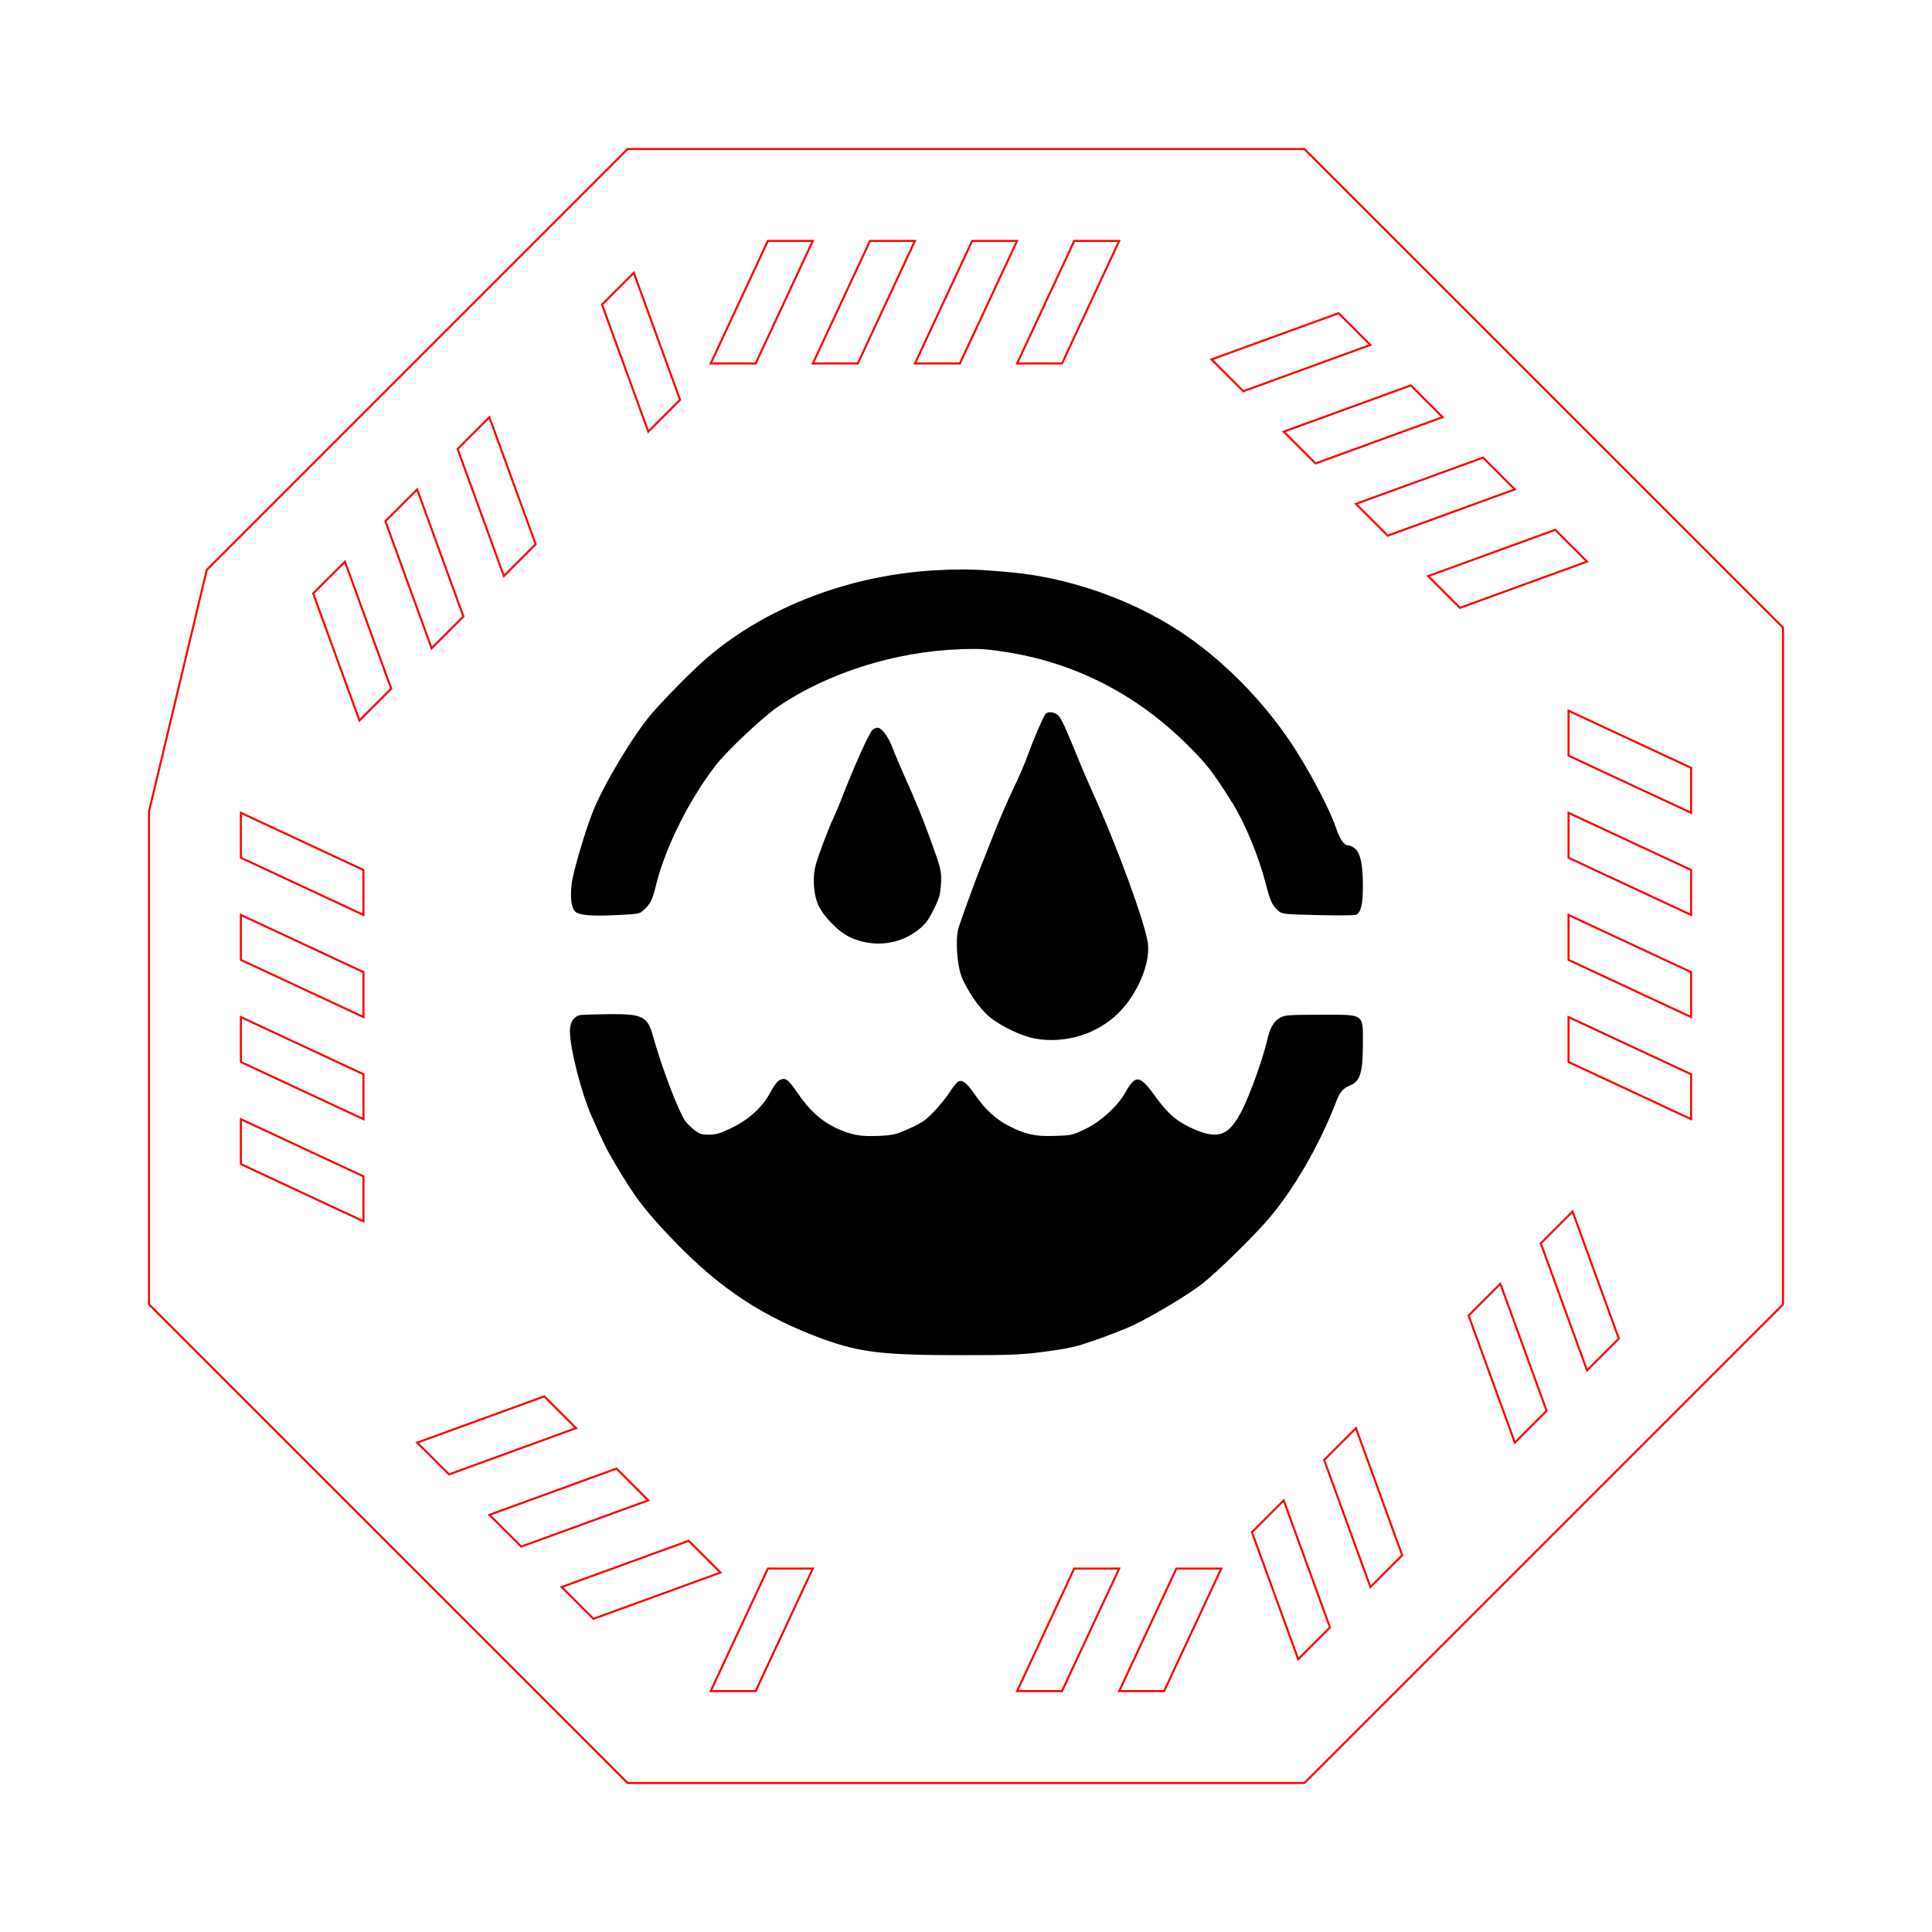
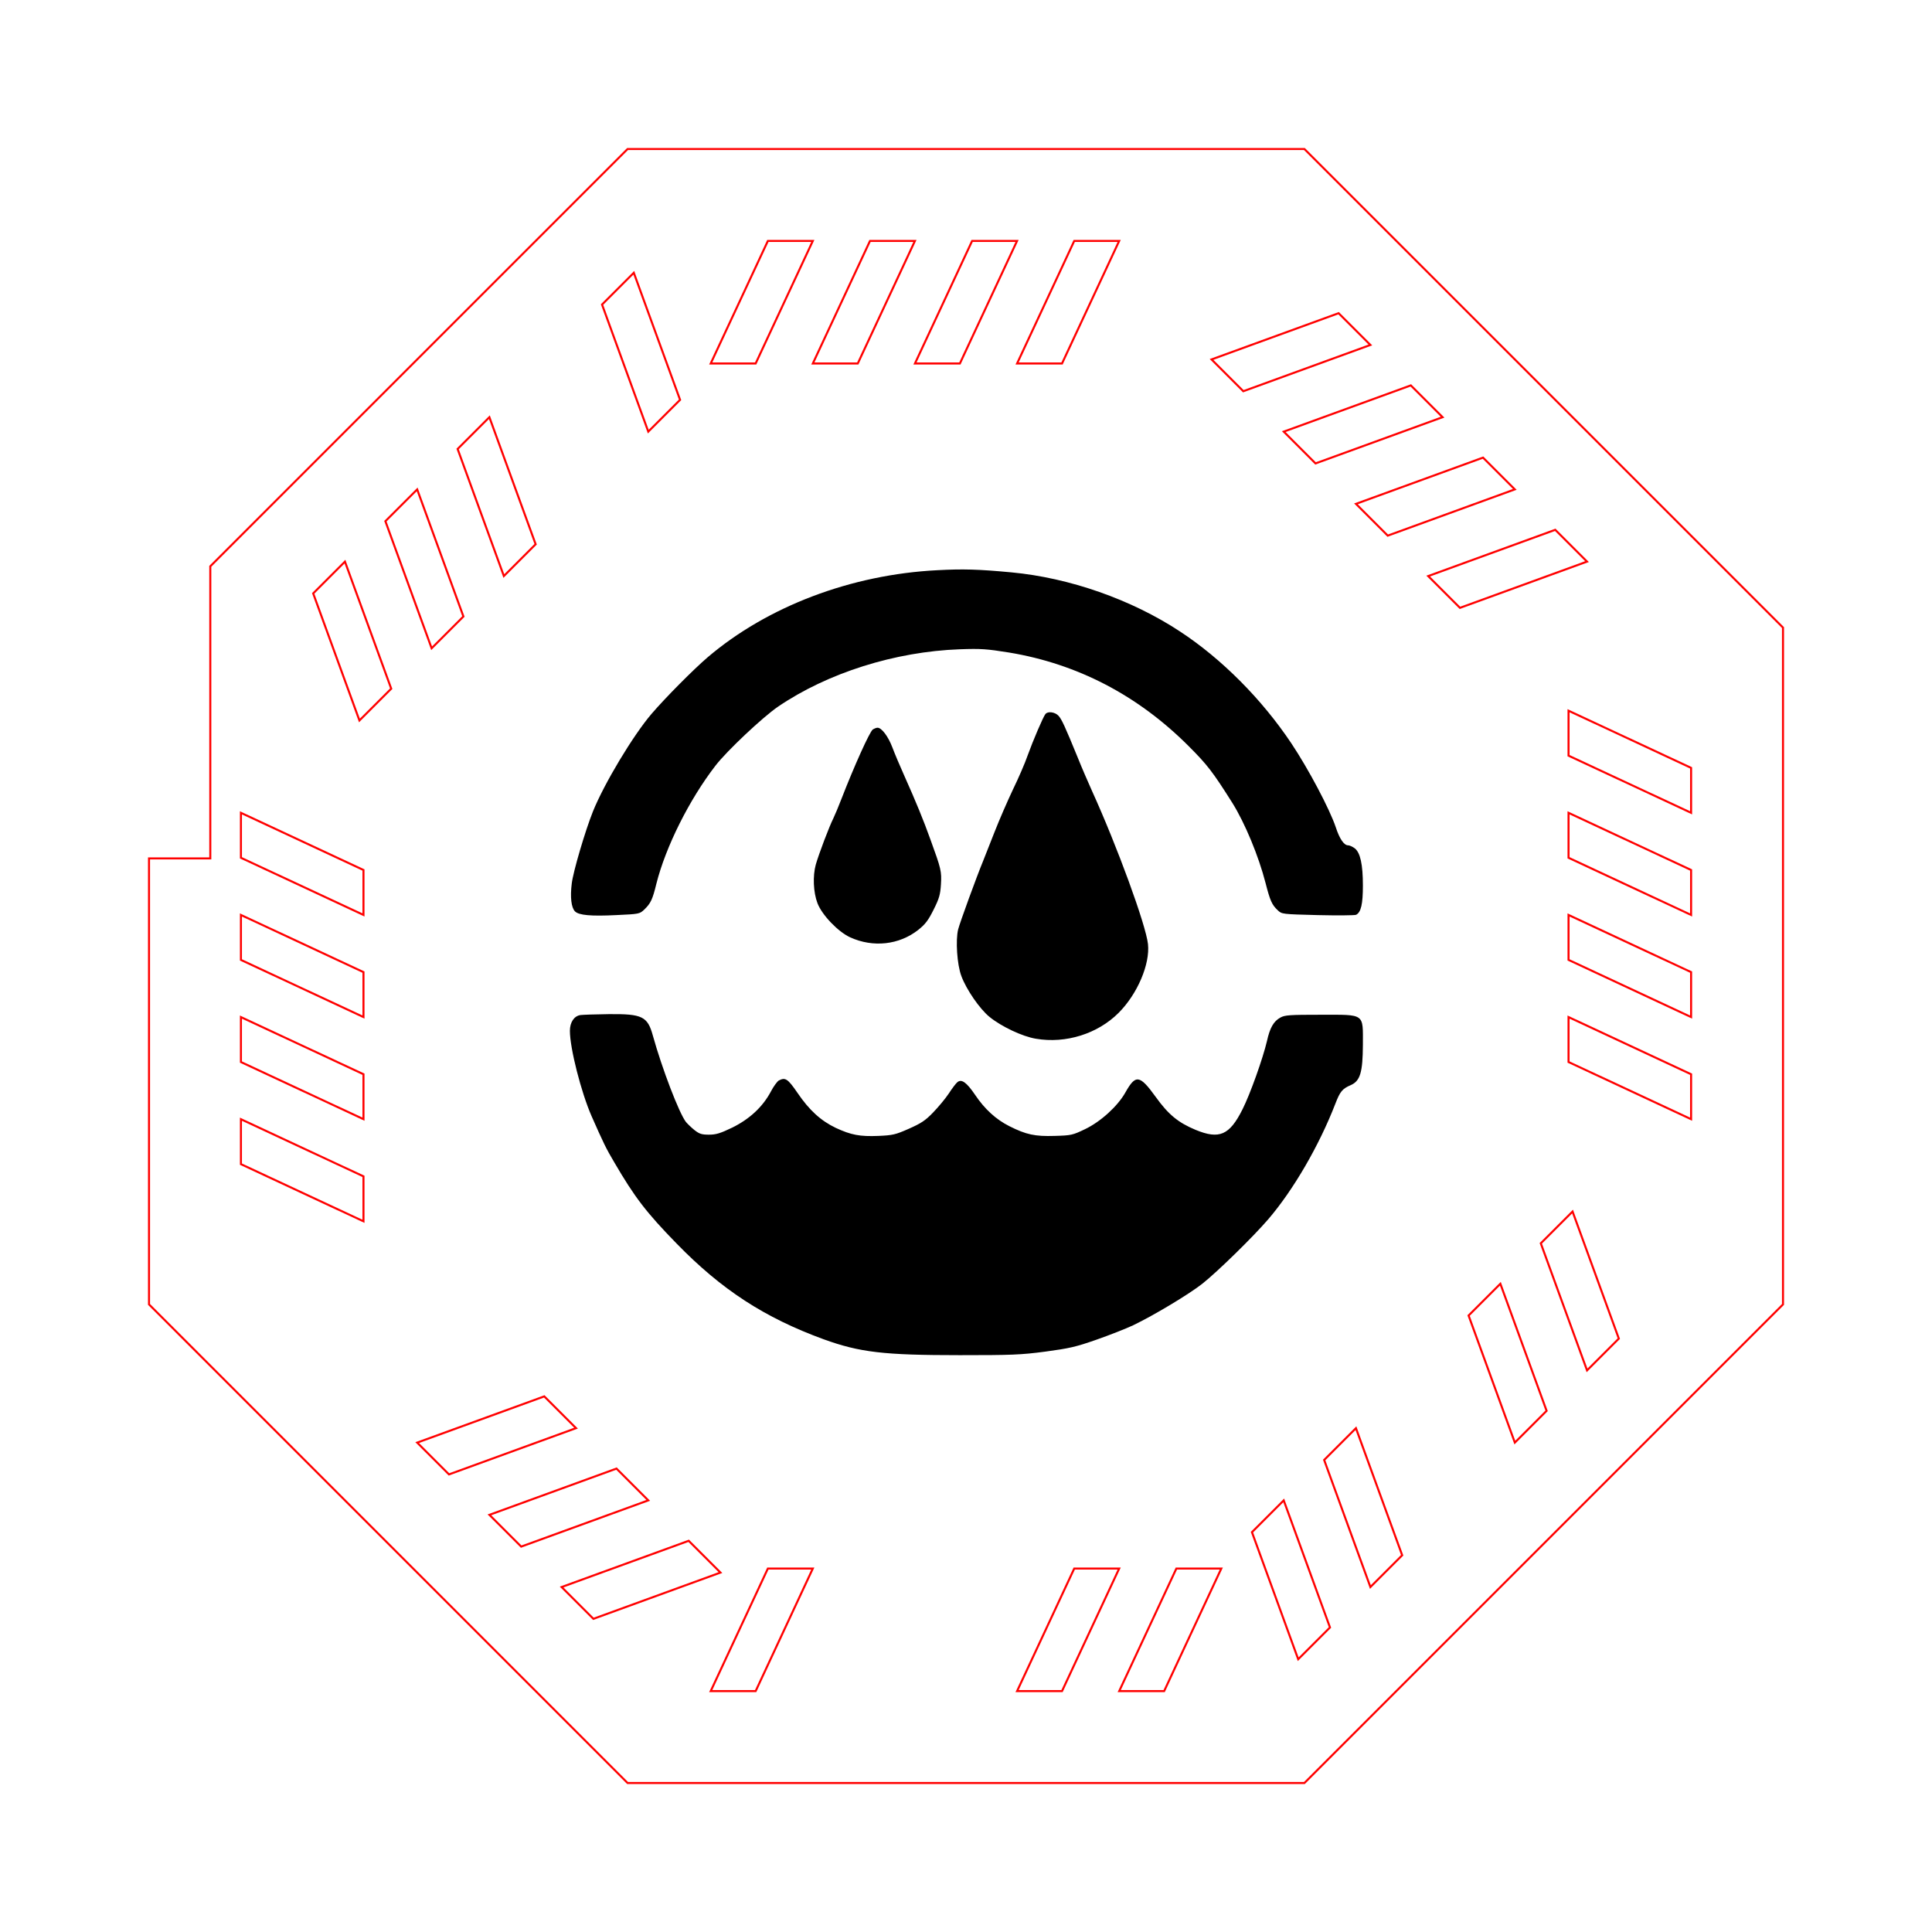
<svg xmlns="http://www.w3.org/2000/svg" width="94.591mm" height="94.591mm" viewBox="0 0 94.591 94.591">
  <style>
  .cut { fill: none; stroke: #ff0000; stroke-width: 0.1; }
  .mark { fill: none; stroke: #0000ff; stroke-width: 0.1; }
</style>
  <g id="H-water">
-     <polygon points="30.727,7.296 63.864,7.296 87.296,30.727 87.296,63.864 63.864,87.296 30.727,87.296 7.296,63.864 7.296,39.727 10.124,27.899" class="cut" />
+     <polygon points="30.727,7.296 63.864,7.296 87.296,30.727 87.296,63.864 63.864,87.296 30.727,87.296 7.296,63.864 7.296,42.027 10.296,42.027 10.296,27.727" class="cut" />
    <polygon points="34.797,17.796 36.997,17.796 39.795,11.796 37.595,11.796" class="cut" />
    <polygon points="39.797,17.796 41.997,17.796 44.795,11.796 42.595,11.796" class="cut" />
    <polygon points="44.797,17.796 46.997,17.796 49.795,11.796 47.595,11.796" class="cut" />
    <polygon points="49.797,17.796 51.997,17.796 54.795,11.796 52.595,11.796" class="cut" />
    <polygon points="59.317,17.598 60.873,19.154 67.094,16.889 65.538,15.334" class="cut" />
    <polygon points="62.853,21.133 64.408,22.689 70.629,20.425 69.074,18.869" class="cut" />
    <polygon points="66.388,24.669 67.944,26.225 74.165,23.960 72.609,22.405" class="cut" />
    <polygon points="69.924,28.205 71.480,29.760 77.701,27.496 76.145,25.940" class="cut" />
    <polygon points="76.796,34.797 76.796,36.997 82.796,39.795 82.796,37.595" class="cut" />
    <polygon points="76.796,39.797 76.796,41.997 82.796,44.795 82.796,42.595" class="cut" />
    <polygon points="76.796,44.797 76.796,46.997 82.796,49.795 82.796,47.595" class="cut" />
    <polygon points="76.796,49.797 76.796,51.997 82.796,54.795 82.796,52.595" class="cut" />
    <polygon points="76.993,59.317 75.438,60.873 77.702,67.094 79.258,65.538" class="cut" />
    <polygon points="73.458,62.853 71.902,64.408 74.167,70.629 75.722,69.074" class="cut" />
    <polygon points="66.387,69.924 64.831,71.480 67.095,77.701 68.651,76.145" class="cut" />
    <polygon points="62.851,73.459 61.296,75.015 63.560,81.236 65.116,79.680" class="cut" />
    <polygon points="59.795,76.796 57.595,76.796 54.797,82.796 56.997,82.796" class="cut" />
    <polygon points="54.795,76.796 52.595,76.796 49.797,82.796 51.997,82.796" class="cut" />
    <polygon points="39.795,76.796 37.595,76.796 34.797,82.796 36.997,82.796" class="cut" />
    <polygon points="35.274,76.993 33.718,75.438 27.497,77.702 29.053,79.258" class="cut" />
    <polygon points="31.739,73.458 30.183,71.902 23.962,74.167 25.518,75.722" class="cut" />
    <polygon points="28.203,69.922 26.647,68.367 20.426,70.631 21.982,72.187" class="cut" />
    <polygon points="17.796,59.795 17.796,57.595 11.796,54.797 11.796,56.997" class="cut" />
    <polygon points="17.796,54.795 17.796,52.595 11.796,49.797 11.796,51.997" class="cut" />
    <polygon points="17.796,49.795 17.796,47.595 11.796,44.797 11.796,46.997" class="cut" />
    <polygon points="17.796,44.795 17.796,42.595 11.796,39.797 11.796,41.997" class="cut" />
    <polygon points="17.598,35.274 19.154,33.718 16.889,27.497 15.334,29.053" class="cut" />
    <polygon points="21.133,31.739 22.689,30.183 20.425,23.962 18.869,25.518" class="cut" />
    <polygon points="24.669,28.203 26.225,26.647 23.960,20.426 22.405,21.982" class="cut" />
    <polygon points="31.740,21.132 33.296,19.576 31.031,13.355 29.476,14.911" class="cut" />
    <svg x="27.296" y="27.296" width="40.000" height="40.000" viewBox="0 0 528 528">
      <g transform="translate(0,528) scale(0.1,-0.1)" fill="#000000" stroke="none">
        <path d="M2455 5198 c-557 -28 -1099 -234 -1485 -563 -91 -78 -271 -259 -362 -365 -119 -139 -306 -450 -379 -631 -50 -125 -128 -389 -137 -466 -11 -89 -3 -156 21 -180 25 -25 103 -32 265 -24 150 7 152 7 183 36 41 40 53 64 78 167 60 238 212 543 382 763 74 96 306 314 404 381 320 218 756 356 1175 371 138 5 173 2 318 -21 441 -73 832 -276 1160 -604 121 -121 156 -166 284 -369 81 -130 169 -342 214 -517 29 -113 41 -141 79 -176 26 -25 29 -25 258 -31 128 -3 239 -2 248 2 32 16 44 70 44 189 0 137 -17 212 -52 240 -14 11 -34 20 -44 20 -26 0 -55 42 -79 116 -40 119 -176 376 -288 544 -190 284 -449 545 -719 722 -314 207 -715 347 -1089 382 -214 20 -313 23 -479 14z M3153 4268 c-15 -19 -80 -171 -115 -268 -16 -47 -59 -146 -95 -220 -35 -74 -89 -198 -119 -275 -30 -77 -63 -160 -73 -185 -41 -99 -151 -400 -162 -444 -17 -70 -7 -227 21 -301 32 -87 119 -213 182 -264 76 -62 213 -127 300 -141 193 -33 399 32 534 167 122 122 204 315 190 445 -14 125 -198 629 -361 988 -26 58 -67 152 -90 210 -87 213 -107 255 -127 277 -23 25 -70 31 -85 11z M2037 4168 c-21 -17 -119 -234 -202 -448 -18 -47 -42 -104 -53 -127 -25 -49 -93 -228 -113 -298 -20 -73 -16 -178 11 -249 29 -76 133 -185 212 -221 148 -67 316 -49 440 49 46 37 64 61 99 131 36 72 43 97 47 163 5 84 1 100 -67 287 -45 126 -96 250 -169 413 -28 62 -63 145 -78 185 -27 71 -69 127 -96 127 -8 0 -22 -6 -31 -12z M148 2323 c-41 -6 -68 -47 -68 -102 0 -113 73 -398 140 -551 76 -172 94 -210 147 -299 132 -226 206 -323 403 -525 291 -299 569 -479 949 -618 235 -85 388 -103 881 -103 335 0 394 2 553 23 155 21 196 30 330 77 83 29 190 71 237 93 135 65 362 201 449 270 99 79 324 299 424 415 163 190 329 476 434 747 30 78 45 97 99 120 62 27 78 83 79 262 0 204 16 193 -271 193 -202 0 -233 -2 -262 -18 -44 -24 -68 -66 -87 -152 -26 -111 -108 -342 -158 -441 -84 -168 -150 -196 -303 -133 -113 47 -176 99 -258 213 -104 144 -130 147 -197 27 -50 -88 -159 -187 -259 -235 -81 -39 -90 -41 -197 -44 -127 -4 -184 8 -293 63 -86 43 -160 111 -221 202 -55 81 -88 105 -115 82 -9 -7 -34 -40 -56 -74 -22 -33 -68 -88 -101 -122 -50 -52 -78 -70 -157 -105 -86 -38 -104 -42 -196 -46 -120 -5 -177 6 -276 52 -96 46 -171 114 -247 226 -63 92 -79 102 -121 80 -10 -6 -34 -38 -51 -71 -53 -100 -138 -178 -249 -233 -79 -38 -106 -46 -152 -46 -46 0 -61 5 -92 29 -20 16 -45 40 -56 53 -44 57 -154 343 -214 559 -34 123 -68 140 -283 138 -87 -1 -170 -4 -185 -6z" />
      </g>
    </svg>
  </g>
</svg>
